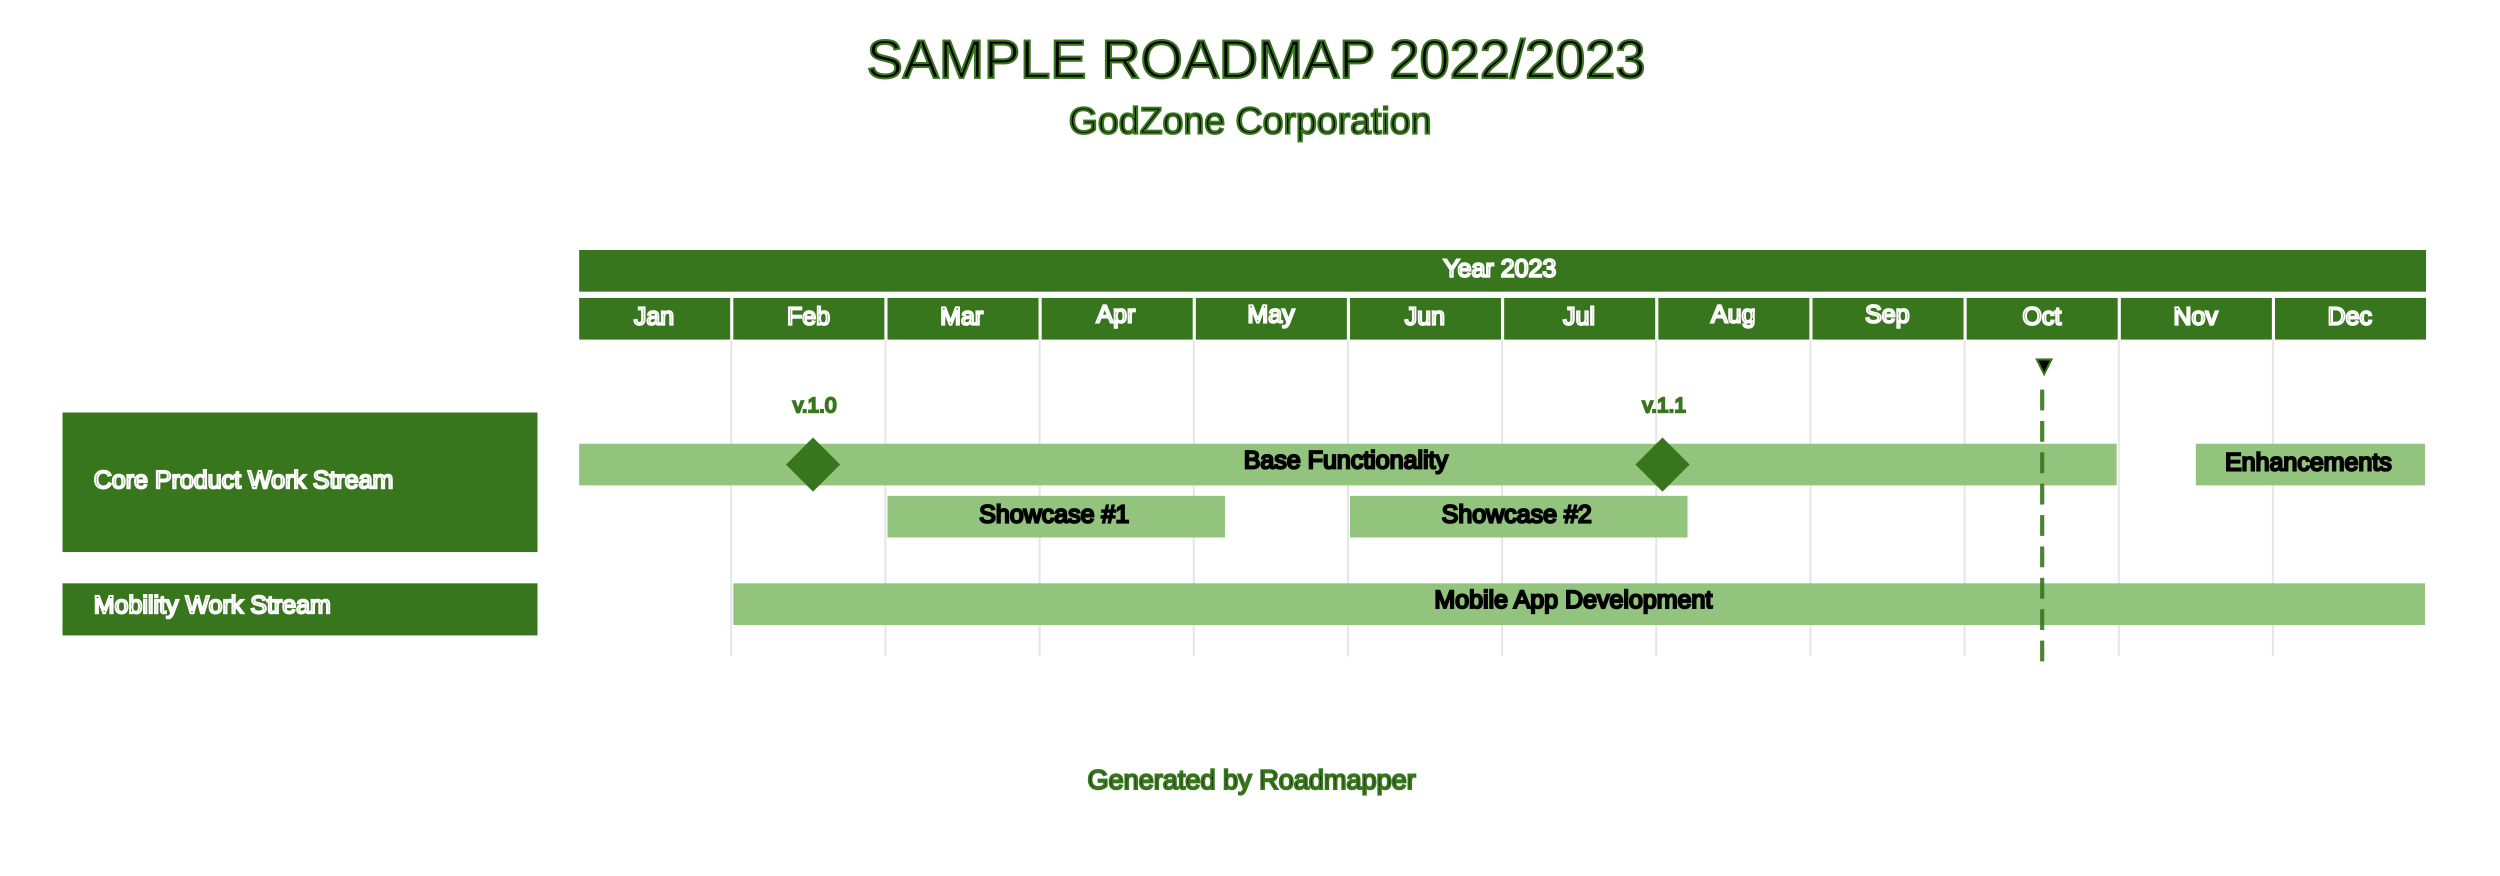
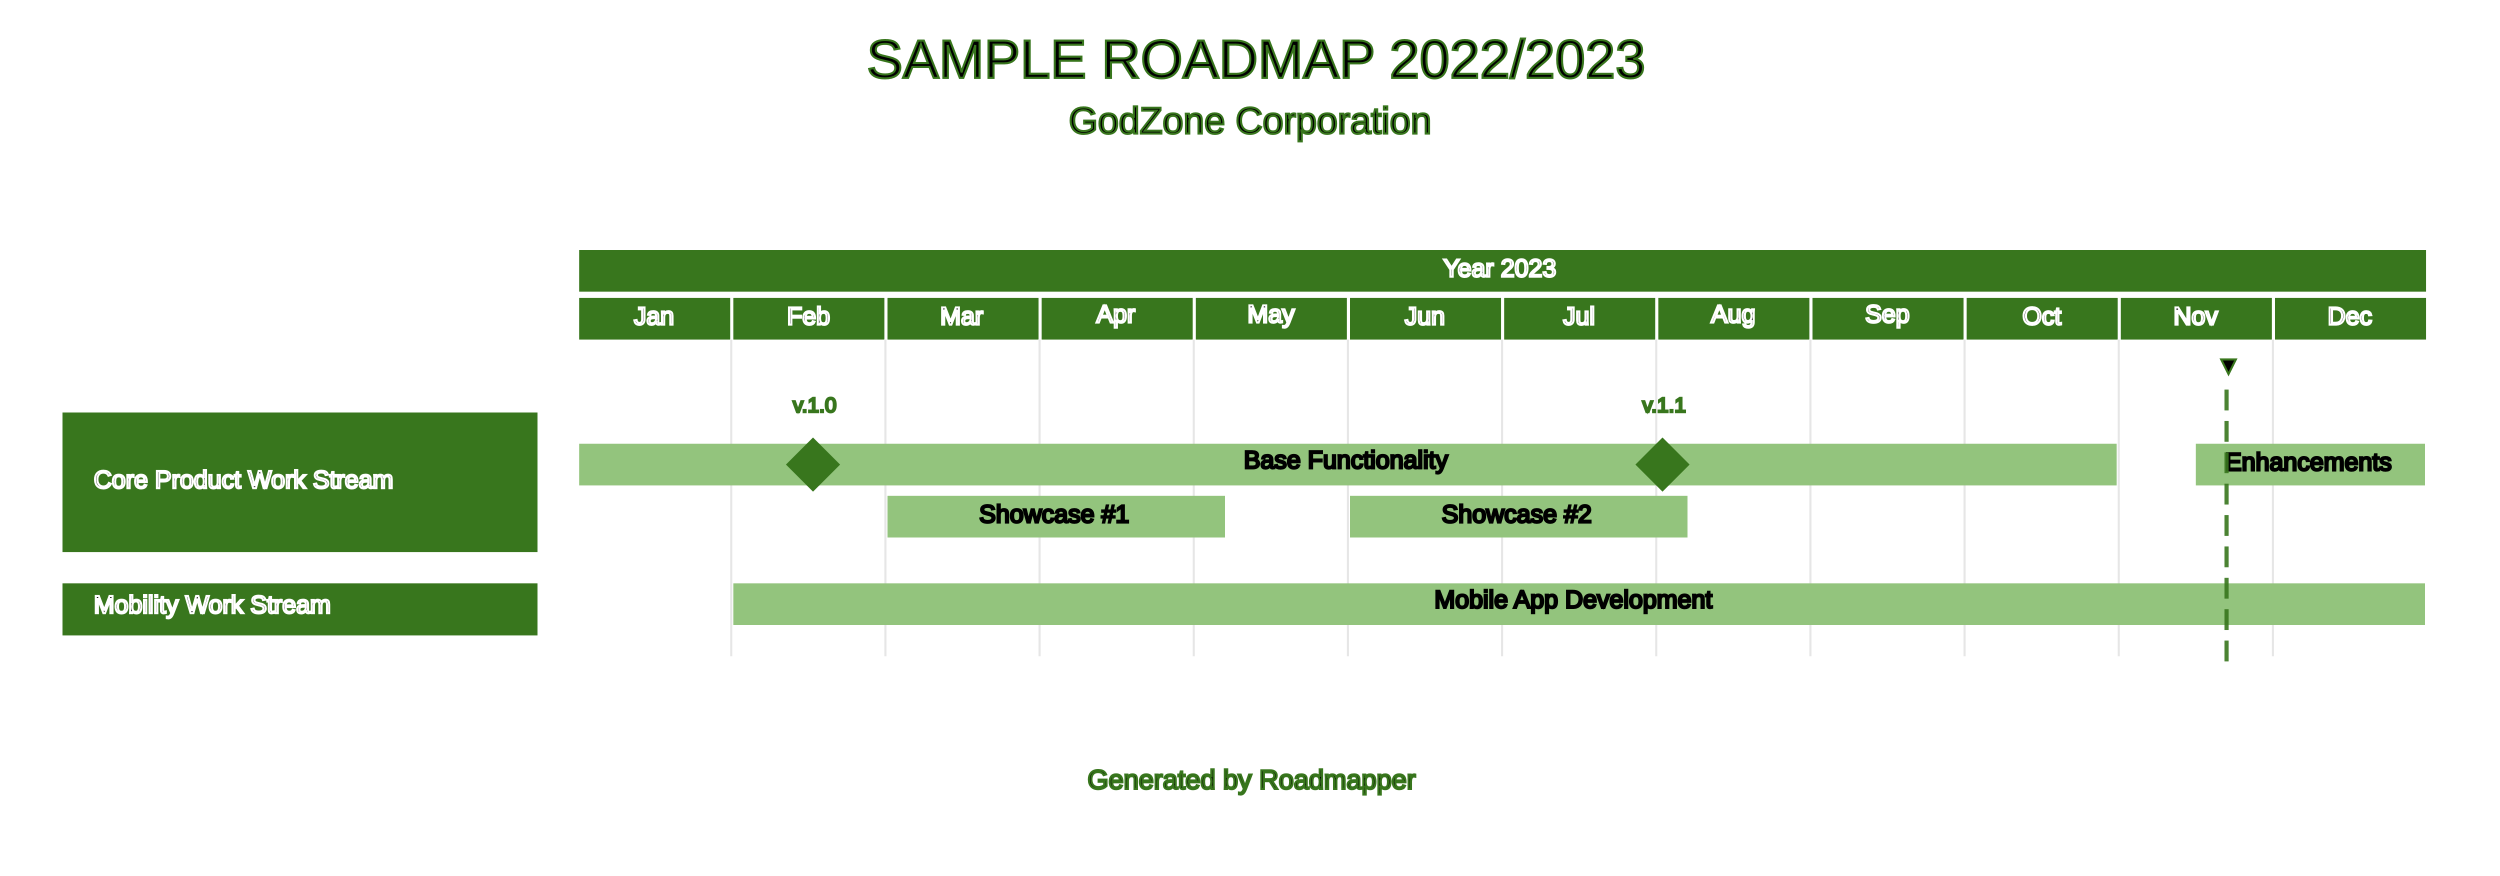
<svg xmlns="http://www.w3.org/2000/svg" width="1200" height="420" viewBox="0 0 1200 420">
  <defs>
</defs>
  <rect x="0" y="0" width="1200" height="1000" fill="#FFFFFF" />
  <text x="416.0" y="30" font-size="26" text-anchor="start" dominant-baseline="middle" font-family="Arial" stroke="#38761D">SAMPLE ROADMAP 2022/2023</text>
  <text x="513.0" y="59" font-size="18" text-anchor="start" dominant-baseline="middle" font-family="Arial" stroke="#38761D">GodZone Corporation</text>
  <rect x="278.0" y="120" width="886.5" height="20" fill="#38761D" />
  <text x="692.75" y="124.5" font-size="12" stroke="#FFFFFF" text-anchor="start" dominant-baseline="hanging" font-family="Arial">Year 2023</text>
  <rect x="278.0" y="143" width="72.5" height="20" fill="#38761D" />
  <text x="304.25" y="147.5" font-size="12" stroke="#FFFFFF" text-anchor="start" dominant-baseline="hanging" font-family="Arial">Jan</text>
  <rect x="352.0" y="143" width="72.5" height="20" fill="#38761D" />
  <text x="377.75" y="147.5" font-size="12" stroke="#FFFFFF" text-anchor="start" dominant-baseline="hanging" font-family="Arial">Feb</text>
  <rect x="426.0" y="143" width="72.5" height="20" fill="#38761D" />
  <text x="451.25" y="147.5" font-size="12" stroke="#FFFFFF" text-anchor="start" dominant-baseline="hanging" font-family="Arial">Mar</text>
  <rect x="500.0" y="143" width="72.5" height="20" fill="#38761D" />
  <text x="526.25" y="146.5" font-size="12" stroke="#FFFFFF" text-anchor="start" dominant-baseline="hanging" font-family="Arial">Apr</text>
  <rect x="574.0" y="143" width="72.5" height="20" fill="#38761D" />
  <text x="598.75" y="146.5" font-size="12" stroke="#FFFFFF" text-anchor="start" dominant-baseline="hanging" font-family="Arial">May</text>
  <rect x="648.0" y="143" width="72.5" height="20" fill="#38761D" />
  <text x="674.25" y="147.5" font-size="12" stroke="#FFFFFF" text-anchor="start" dominant-baseline="hanging" font-family="Arial">Jun</text>
  <rect x="722.0" y="143" width="72.5" height="20" fill="#38761D" />
  <text x="750.25" y="147.5" font-size="12" stroke="#FFFFFF" text-anchor="start" dominant-baseline="hanging" font-family="Arial">Jul</text>
  <rect x="796.0" y="143" width="72.5" height="20" fill="#38761D" />
  <text x="821.25" y="146.5" font-size="12" stroke="#FFFFFF" text-anchor="start" dominant-baseline="hanging" font-family="Arial">Aug</text>
  <rect x="870.0" y="143" width="72.5" height="20" fill="#38761D" />
  <text x="895.25" y="146.5" font-size="12" stroke="#FFFFFF" text-anchor="start" dominant-baseline="hanging" font-family="Arial">Sep</text>
  <rect x="944.0" y="143" width="72.5" height="20" fill="#38761D" />
  <text x="970.75" y="147.5" font-size="12" stroke="#FFFFFF" text-anchor="start" dominant-baseline="hanging" font-family="Arial">Oct</text>
  <rect x="1018.0" y="143" width="72.5" height="20" fill="#38761D" />
  <text x="1043.25" y="147.5" font-size="12" stroke="#FFFFFF" text-anchor="start" dominant-baseline="hanging" font-family="Arial">Nov</text>
  <rect x="1092.0" y="143" width="72.5" height="20" fill="#38761D" />
  <text x="1117.25" y="147.5" font-size="12" stroke="#FFFFFF" text-anchor="start" dominant-baseline="hanging" font-family="Arial">Dec</text>
  <path d="M351.0,163 L351.0,315" stroke="#e6e6e6" stroke-opacity="50" stroke-width="1" />
  <path d="M425.0,163 L425.0,315" stroke="#e6e6e6" stroke-opacity="50" stroke-width="1" />
  <path d="M499.0,163 L499.0,315" stroke="#e6e6e6" stroke-opacity="50" stroke-width="1" />
  <path d="M573.0,163 L573.0,315" stroke="#e6e6e6" stroke-opacity="50" stroke-width="1" />
  <path d="M647.0,163 L647.0,315" stroke="#e6e6e6" stroke-opacity="50" stroke-width="1" />
  <path d="M721.0,163 L721.0,315" stroke="#e6e6e6" stroke-opacity="50" stroke-width="1" />
  <path d="M795.0,163 L795.0,315" stroke="#e6e6e6" stroke-opacity="50" stroke-width="1" />
  <path d="M869.0,163 L869.0,315" stroke="#e6e6e6" stroke-opacity="50" stroke-width="1" />
  <path d="M943.0,163 L943.0,315" stroke="#e6e6e6" stroke-opacity="50" stroke-width="1" />
  <path d="M1017.0,163 L1017.0,315" stroke="#e6e6e6" stroke-opacity="50" stroke-width="1" />
  <path d="M1091.0,163 L1091.0,315" stroke="#e6e6e6" stroke-opacity="50" stroke-width="1" />
  <rect x="30" y="198" width="228.0" height="67" fill="#38761D" />
  <text x="45" y="226.0" font-size="12" stroke="#FFFFFF" text-anchor="start" dominant-baseline="hanging" font-family="Arial">Core Product Work Stream</text>
  <rect x="278" y="213" width="738" height="20" fill="#93C47D" />
  <text x="597.0" y="216.5" font-size="12" stroke="#000000" text-anchor="start" dominant-baseline="hanging" font-family="Arial">Base Functionality</text>
  <rect x="1054" y="213" width="110" height="20" fill="#93C47D" />
  <text x="1068.0" y="217.5" font-size="12" stroke="#000000" text-anchor="start" dominant-baseline="hanging" font-family="Arial">Enhancements</text>
  <path d="M390.25,210 L403.25,223.0 L390.25,236 L377.25,223.0" fill="#38761D" />
  <text x="380.583" y="195" font-size="10" text-anchor="start" dominant-baseline="middle" font-family="Arial" stroke="#38761D">v.1.0</text>
  <path d="M798.0,210 L811.0,223.0 L798.0,236 L785.0,223.0" fill="#38761D" />
  <text x="788.333" y="195" font-size="10" text-anchor="start" dominant-baseline="middle" font-family="Arial" stroke="#38761D">v.1.1</text>
  <rect x="426" y="238" width="162" height="20" fill="#93C47D" />
  <text x="470.0" y="242.5" font-size="12" stroke="#000000" text-anchor="start" dominant-baseline="hanging" font-family="Arial">Showcase #1</text>
  <rect x="648" y="238" width="162" height="20" fill="#93C47D" />
  <text x="692.0" y="242.5" font-size="12" stroke="#000000" text-anchor="start" dominant-baseline="hanging" font-family="Arial">Showcase #2</text>
  <rect x="30" y="280" width="228.0" height="25" fill="#38761D" />
  <text x="45" y="286.0" font-size="12" stroke="#FFFFFF" text-anchor="start" dominant-baseline="hanging" font-family="Arial">Mobility Work Stream</text>
  <rect x="352" y="280" width="812" height="20" fill="#93C47D" />
  <text x="688.5" y="283.5" font-size="12" stroke="#000000" text-anchor="start" dominant-baseline="hanging" font-family="Arial">Mobile App Development</text>
-   <text x="975.25" y="176" font-size="12" text-anchor="start" dominant-baseline="middle" font-family="Arial" stroke="#38761D">▼</text>
-   <path d="M980.25,187.0 L980.25,197.0" stroke="#38761D" stroke-opacity="0.9" stroke-width="2" />
-   <path d="M980.25,202.059 L980.25,212.059" stroke="#38761D" stroke-opacity="0.9" stroke-width="2" />
-   <path d="M980.25,217.118 L980.25,227.118" stroke="#38761D" stroke-opacity="0.9" stroke-width="2" />
-   <path d="M980.25,232.176 L980.25,242.176" stroke="#38761D" stroke-opacity="0.9" stroke-width="2" />
-   <path d="M980.25,247.235 L980.25,257.235" stroke="#38761D" stroke-opacity="0.9" stroke-width="2" />
-   <path d="M980.25,262.294 L980.25,272.294" stroke="#38761D" stroke-opacity="0.9" stroke-width="2" />
-   <path d="M980.25,277.353 L980.25,287.353" stroke="#38761D" stroke-opacity="0.9" stroke-width="2" />
-   <path d="M980.25,292.412 L980.25,302.412" stroke="#38761D" stroke-opacity="0.9" stroke-width="2" />
-   <path d="M980.25,307.471 L980.25,317.471" stroke="#38761D" stroke-opacity="0.9" stroke-width="2" />
+   <text x="1063.75" y="176" font-size="12" text-anchor="start" dominant-baseline="middle" font-family="Arial" stroke="#38761D">▼</text>
+   <path d="M1068.75,187.0 L1068.75,197.0" stroke="#38761D" stroke-opacity="0.9" stroke-width="2" />
+   <path d="M1068.75,202.059 L1068.75,212.059" stroke="#38761D" stroke-opacity="0.9" stroke-width="2" />
+   <path d="M1068.75,217.118 L1068.75,227.118" stroke="#38761D" stroke-opacity="0.9" stroke-width="2" />
+   <path d="M1068.75,232.176 L1068.75,242.176" stroke="#38761D" stroke-opacity="0.9" stroke-width="2" />
+   <path d="M1068.75,247.235 L1068.75,257.235" stroke="#38761D" stroke-opacity="0.9" stroke-width="2" />
+   <path d="M1068.75,262.294 L1068.75,272.294" stroke="#38761D" stroke-opacity="0.9" stroke-width="2" />
+   <path d="M1068.75,277.353 L1068.75,287.353" stroke="#38761D" stroke-opacity="0.9" stroke-width="2" />
+   <path d="M1068.75,292.412 L1068.75,302.412" stroke="#38761D" stroke-opacity="0.9" stroke-width="2" />
+   <path d="M1068.75,307.471 L1068.75,317.471" stroke="#38761D" stroke-opacity="0.9" stroke-width="2" />
  <text x="522.0" y="375" font-size="13" text-anchor="start" dominant-baseline="middle" font-family="Arial" stroke="#38761D">Generated by Roadmapper</text>
</svg>
